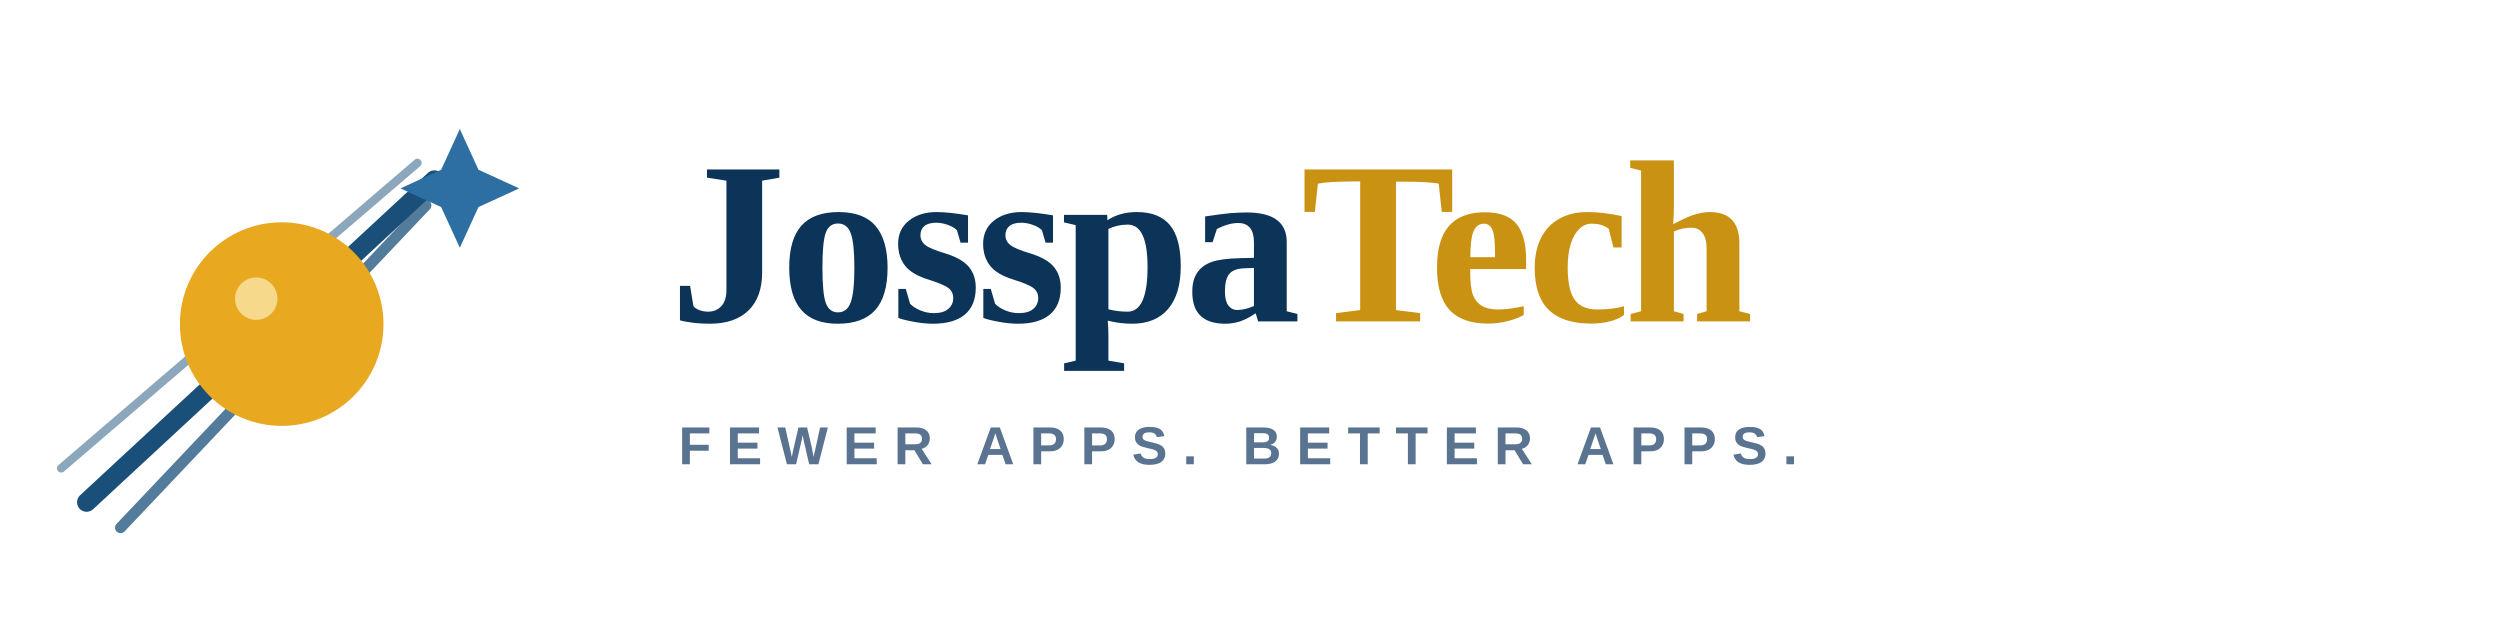
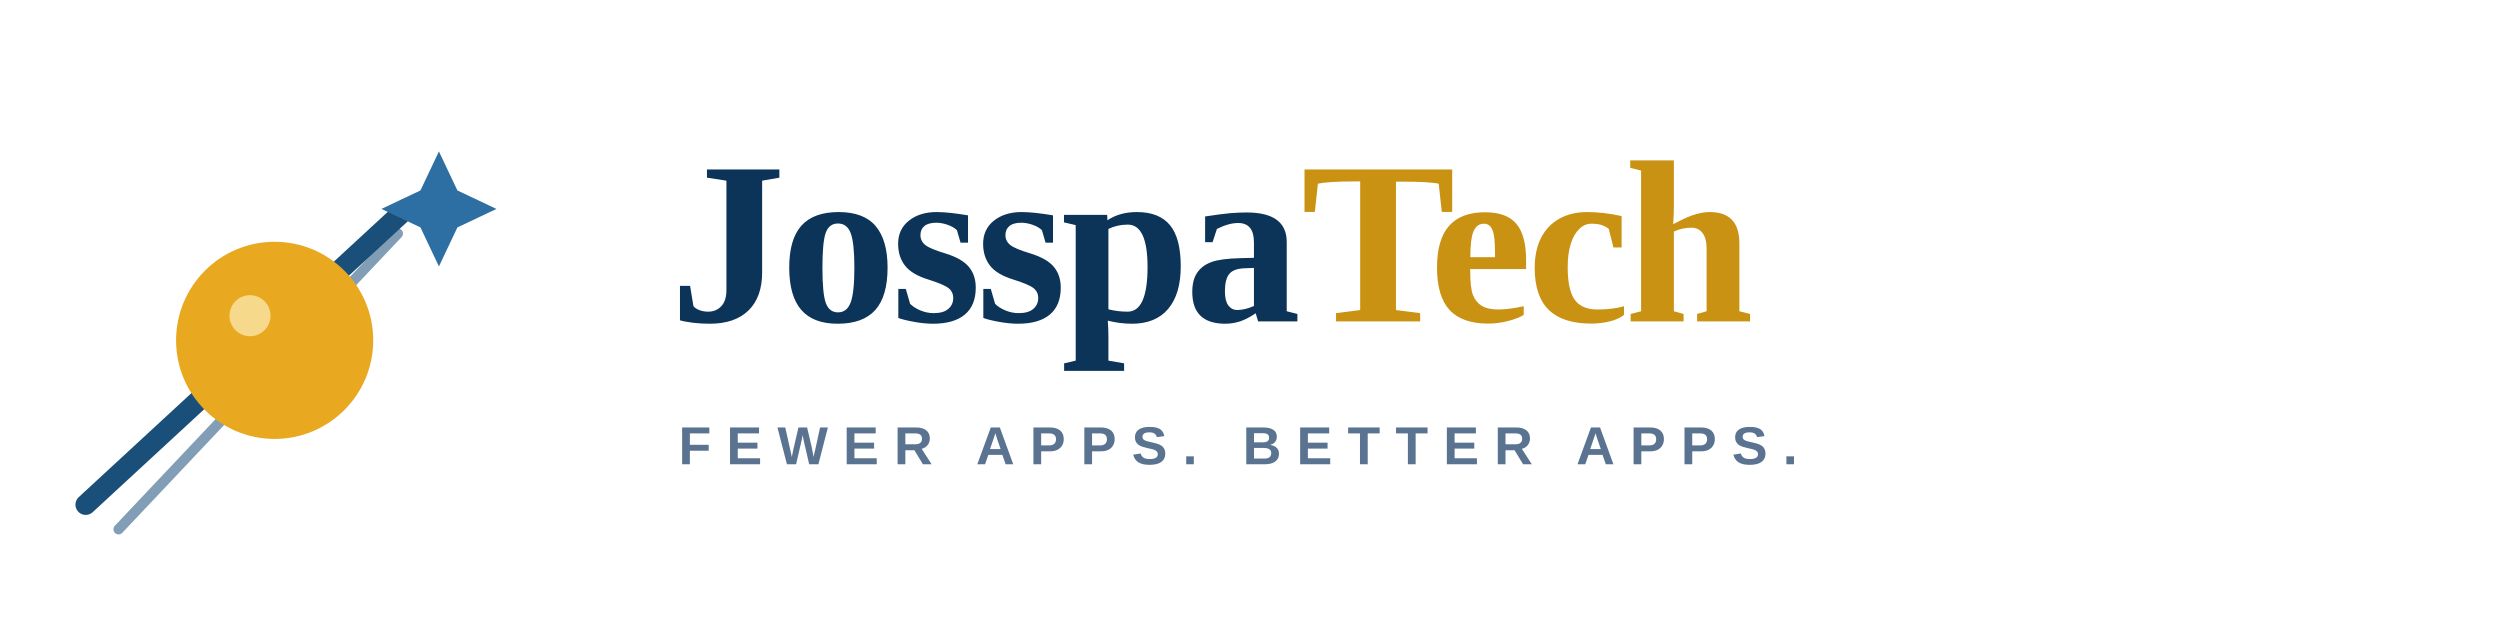
<svg xmlns="http://www.w3.org/2000/svg" viewBox="0 0 560 140" role="img" aria-label="JosspaTech">
-   <g transform="translate(8 8) scale(0.95)">
-     <g stroke="#1A4F7A" stroke-linecap="round">
-       <line x1="12" y1="110" x2="94" y2="34" stroke-width="4.5" />
-       <line x1="20" y1="116" x2="92" y2="40" stroke-width="2.6" opacity="0.75" />
-       <line x1="6" y1="102" x2="90" y2="30" stroke-width="2" opacity="0.5" />
-     </g>
-     <circle cx="58" cy="68" r="24" fill="#E8A820" />
-     <circle cx="52" cy="62" r="5" fill="#FFF3C4" opacity="0.65" />
-     <path d="M100,22 104.4,31.6 114,36 104.4,40.4 100,50 95.6,40.4 86,36 95.6,31.6 Z" fill="#2E6FA3" />
+   <g transform="translate(10 10) scale(0.92)">
+     <line x1="10" y1="112" x2="88" y2="40" stroke="#1A4F7A" stroke-width="5" stroke-linecap="round" />
+     <line x1="18" y1="118" x2="86" y2="46" stroke="#1A4F7A" stroke-width="2.5" stroke-linecap="round" opacity="0.55" />
+     <circle cx="56" cy="72" r="24" fill="#E8A820" />
+     <circle cx="50" cy="66" r="5" fill="#FFF3C4" opacity="0.65" />
+     <path d="M96,26 100.5,35.5 110,40 100.5,44.5 96,54 91.5,44.5 82,40 91.5,35.5 Z" fill="#2E6FA3" />
  </g>
  <text x="150" y="72" font-family="Georgia, 'Times New Roman', serif" font-size="52" font-weight="700" letter-spacing="-1.2" fill="#0C3358">Josspa<tspan fill="#C99212">Tech</tspan>
  </text>
  <text x="152" y="104" font-family="Manrope, Arial, sans-serif" font-size="12" font-weight="700" letter-spacing="3.4" fill="#5A7390">FEWER APPS. BETTER APPS.</text>
</svg>
